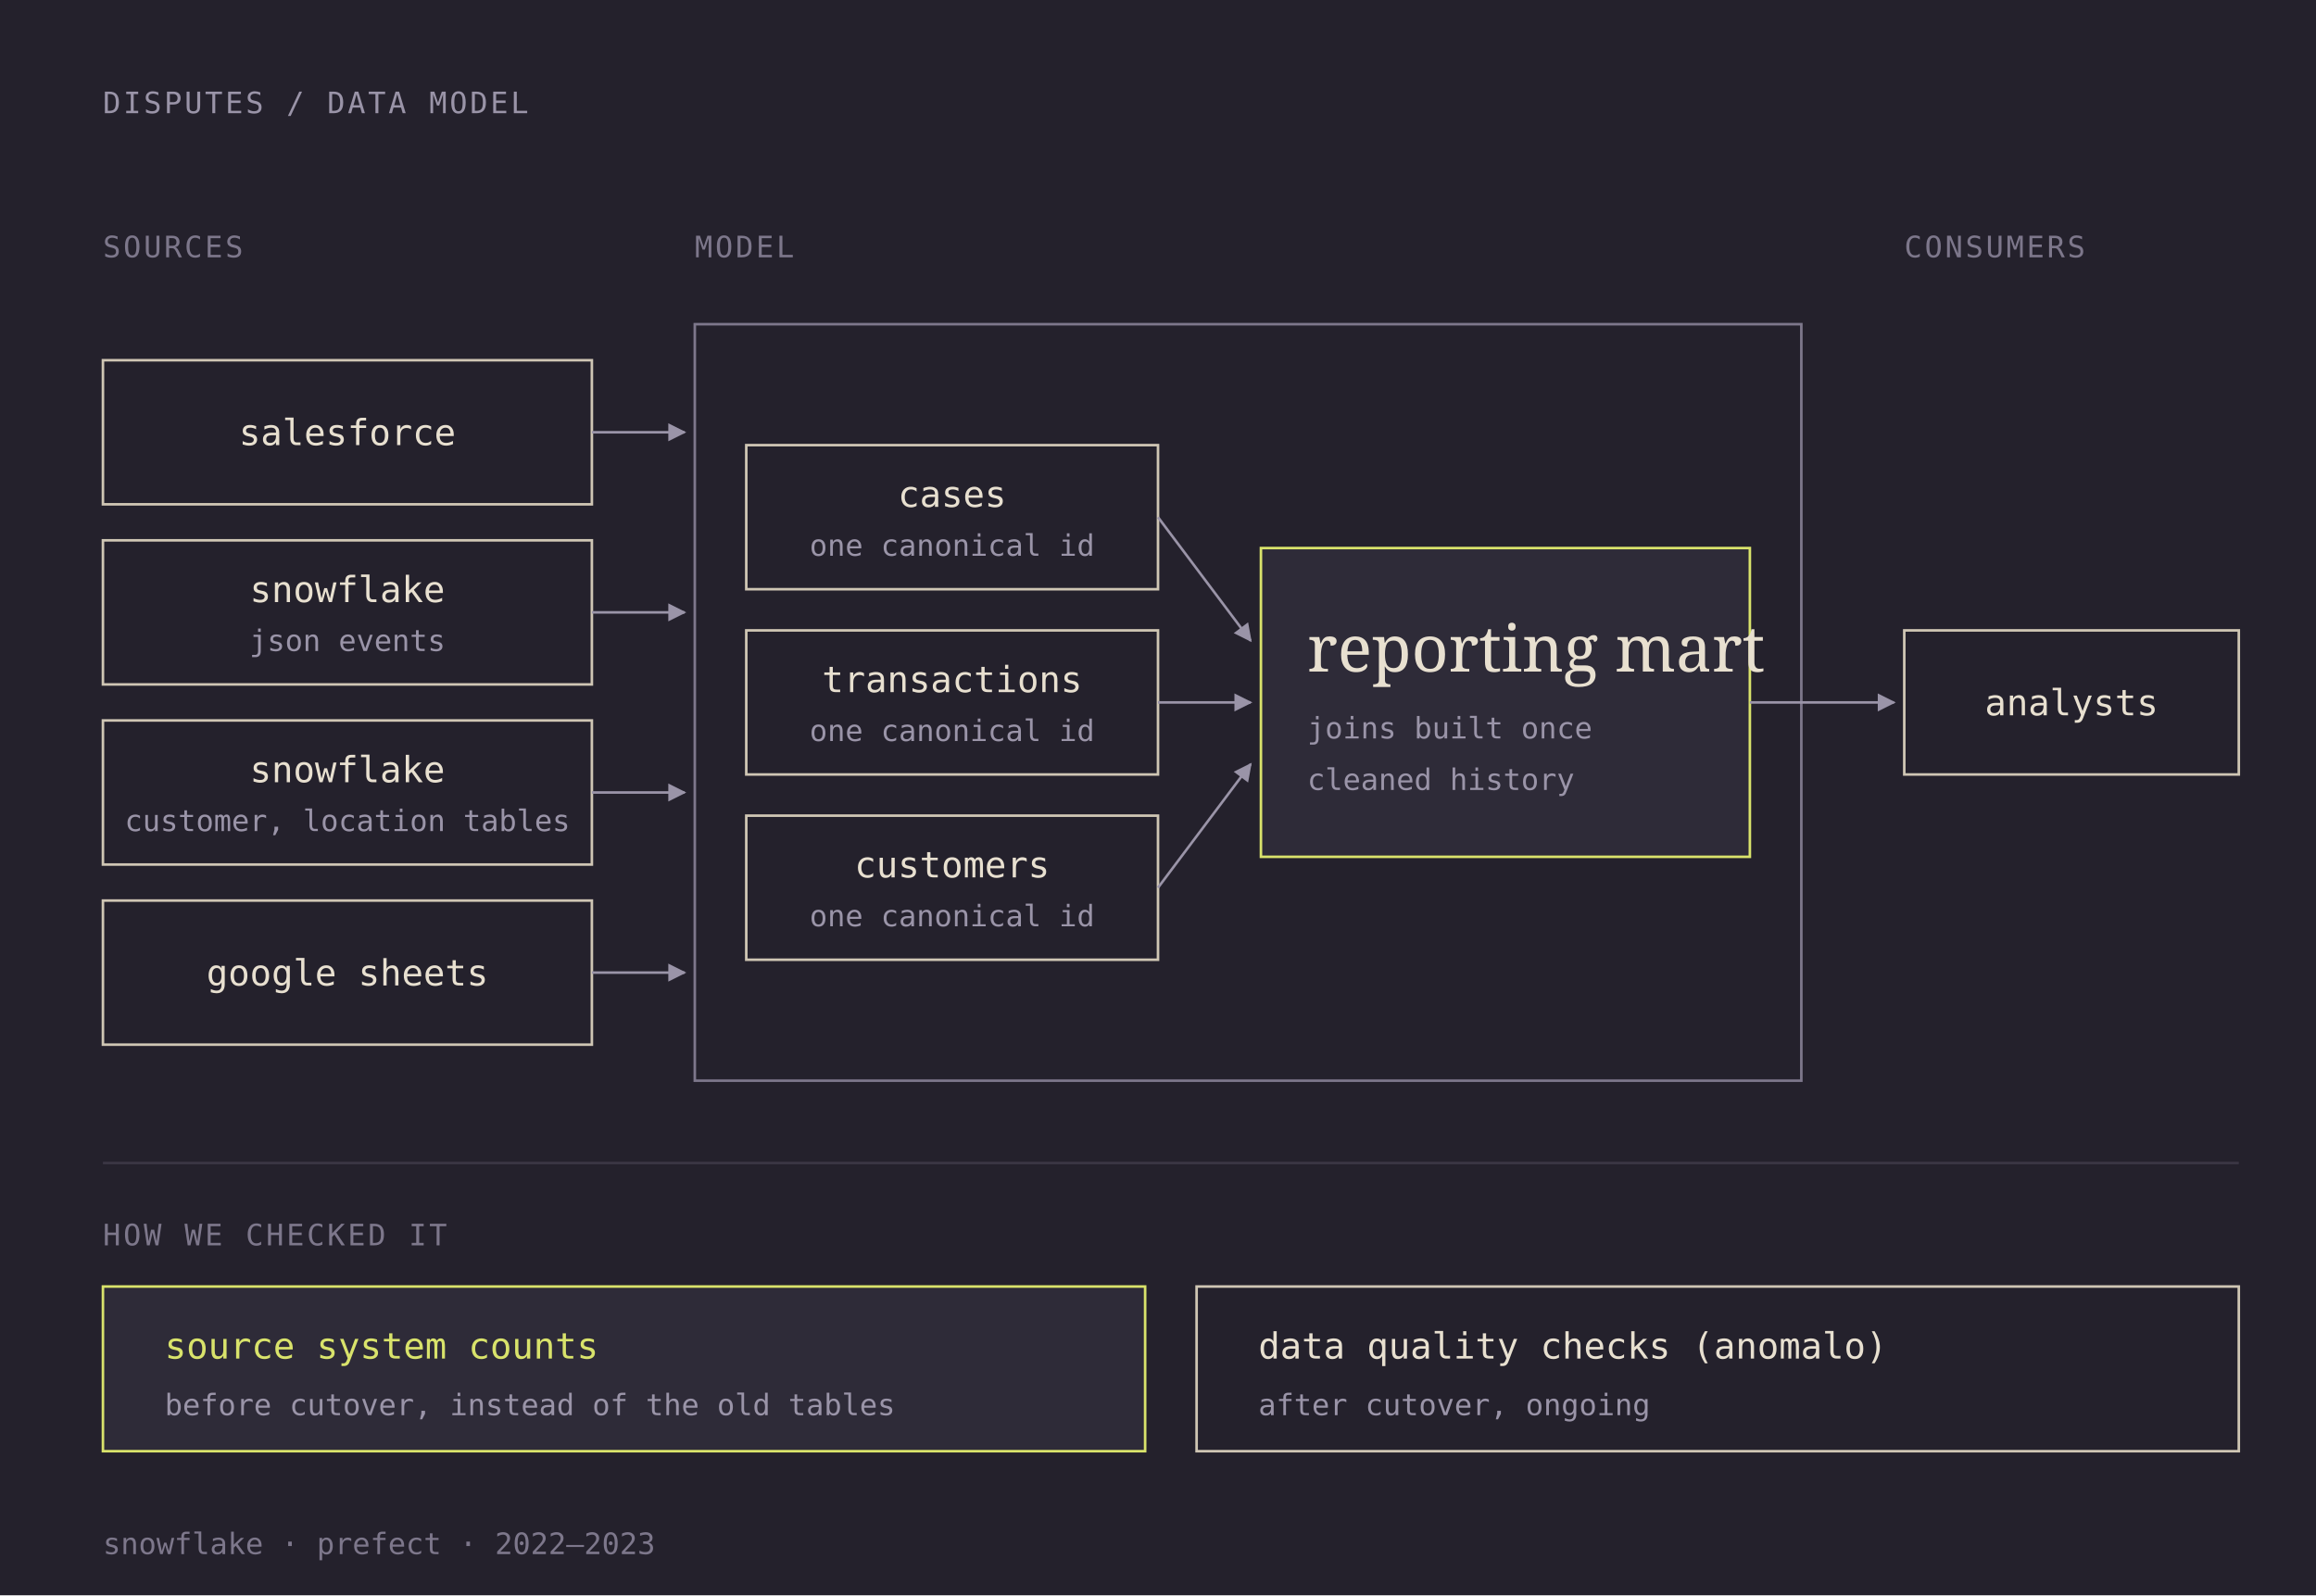
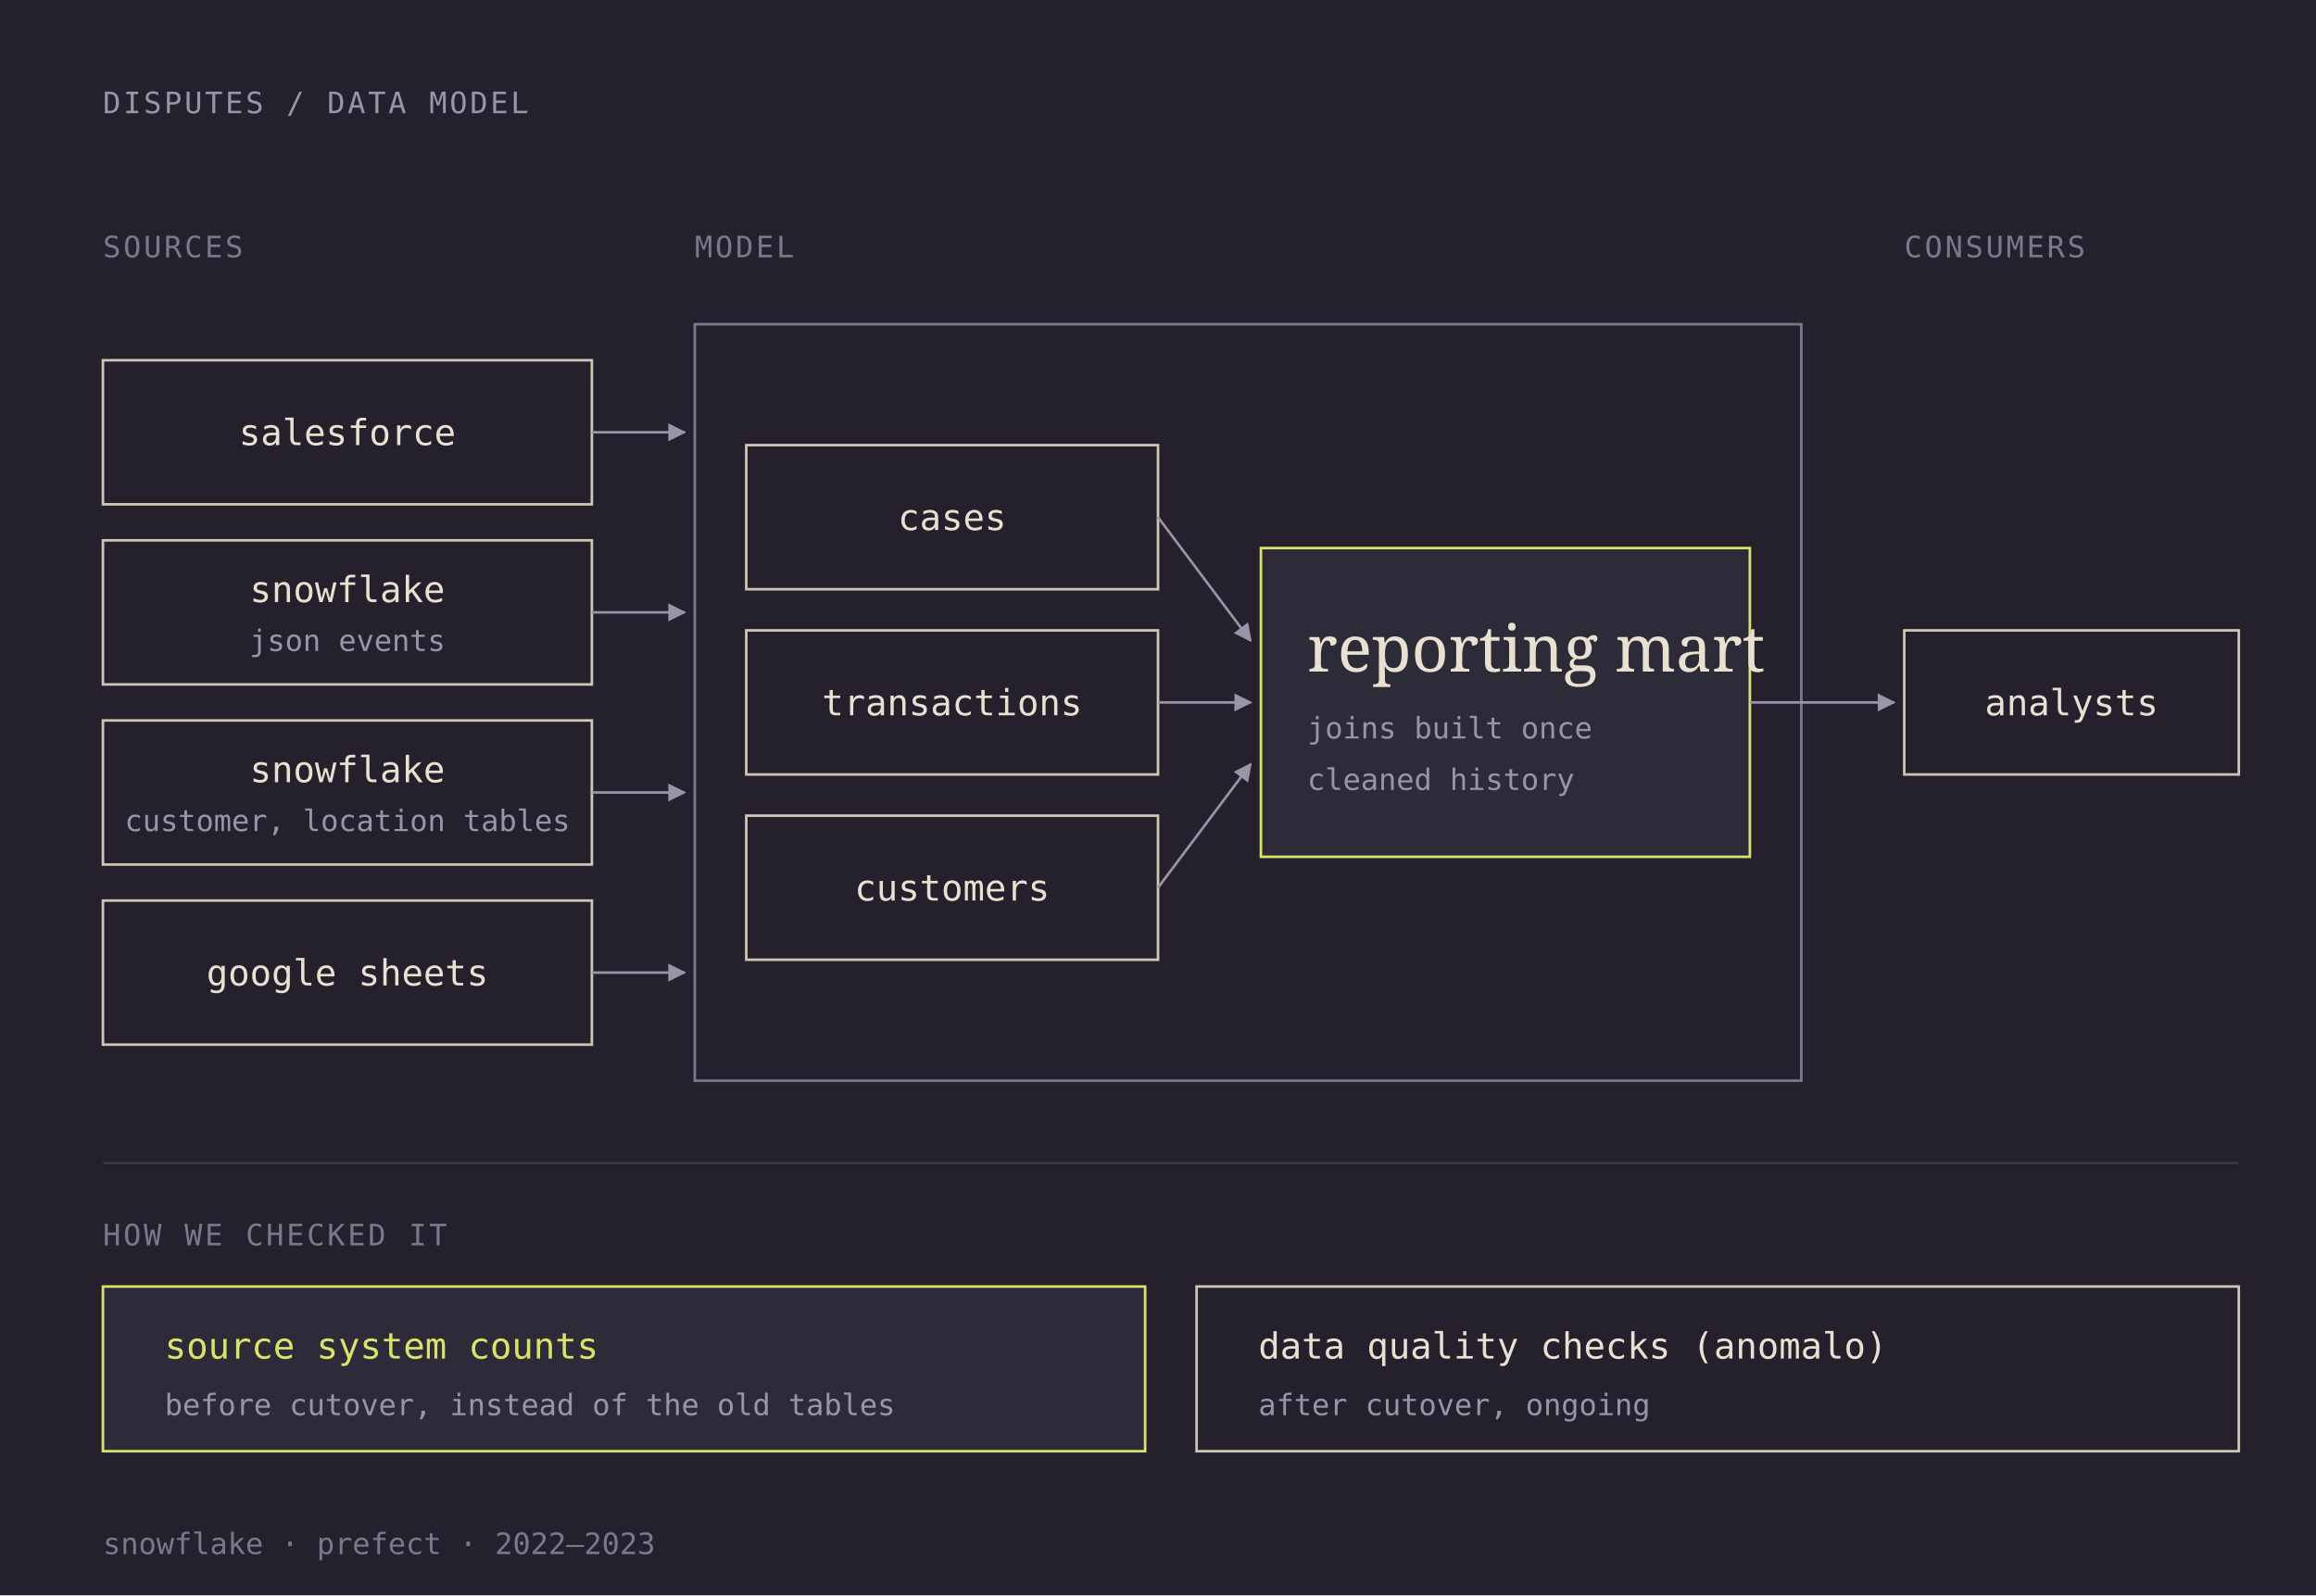
- <svg xmlns="http://www.w3.org/2000/svg" viewBox="0 0 900 620" role="img" aria-label="Disputes data refactor: Salesforce, Snowflake JSON events, shared Snowflake customer and location tables, and Google Sheets feed the refactored model, where case, transaction and customer tables each have one canonical identifier and feed a reporting mart with shared joins built once for analysts. The model was checked against source system counts before cutover and monitored with data quality checks afterward.">
+ <svg xmlns="http://www.w3.org/2000/svg" viewBox="0 0 900 620" role="img" aria-label="Disputes data refactor: Salesforce, Snowflake JSON events, shared Snowflake customer and location tables, and Google Sheets feed the refactored model, where case, transaction and customer tables feed a reporting mart with shared joins built once for analysts. The model was checked against source system counts before cutover and monitored with data quality checks afterward.">
  <defs>
    <marker id="arrow" viewBox="0 0 10 10" refX="9" refY="5" markerWidth="7" markerHeight="7" orient="auto-start-reverse">
      <path d="M0,0 L10,5 L0,10 z" fill="#9a94a8" />
    </marker>
    <style>
      .mono { font-family: "IBM Plex Mono", "JetBrains Mono", ui-monospace, monospace; }
      .serif { font-family: "Cormorant Garamond", "EB Garamond", Georgia, serif; }
      .box { fill: none; stroke: #cfc6b4; stroke-width: 1; }
      .outer { fill: none; stroke: #7d778b; stroke-width: 1; }
      .mod { fill: #2e2b38; stroke: #d9e36b; stroke-width: 1; }
      .label { fill: #e8e0d0; font-size: 14px; }
      .sub { fill: #9a94a8; font-size: 11.5px; }
      .muted { fill: #7d778b; }
      .accent { fill: #d9e36b; }
      .line { stroke: #9a94a8; stroke-width: 1; fill: none; }
      .rule { stroke: #3a3644; stroke-width: 1; }
    </style>
  </defs>
  <rect width="900" height="620" fill="#24212c" />
  <text x="40" y="44" class="mono sub" letter-spacing="1">DISPUTES / DATA MODEL</text>
  <text x="40" y="100" class="mono sub muted" letter-spacing="1">SOURCES</text>
  <rect x="40" y="140" width="190" height="56" class="box" />
  <text x="135" y="173" text-anchor="middle" class="mono label">salesforce</text>
  <rect x="40" y="210" width="190" height="56" class="box" />
  <text x="135" y="234" text-anchor="middle" class="mono label">snowflake</text>
  <text x="135" y="253" text-anchor="middle" class="mono sub">json events</text>
  <rect x="40" y="280" width="190" height="56" class="box" />
  <text x="135" y="304" text-anchor="middle" class="mono label">snowflake</text>
  <text x="135" y="323" text-anchor="middle" class="mono sub">customer, location tables</text>
  <rect x="40" y="350" width="190" height="56" class="box" />
  <text x="135" y="383" text-anchor="middle" class="mono label">google sheets</text>
  <path d="M230,168 L266,168" class="line" marker-end="url(#arrow)" />
  <path d="M230,238 L266,238" class="line" marker-end="url(#arrow)" />
  <path d="M230,308 L266,308" class="line" marker-end="url(#arrow)" />
  <path d="M230,378 L266,378" class="line" marker-end="url(#arrow)" />
  <text x="270" y="100" class="mono sub muted" letter-spacing="1">MODEL</text>
  <rect x="270" y="126" width="430" height="294" class="outer" />
  <rect x="290" y="173" width="160" height="56" class="box" />
-   <text x="370" y="197" text-anchor="middle" class="mono label">cases</text>
-   <text x="370" y="216" text-anchor="middle" class="mono sub">one canonical id</text>
+   <text x="370" y="206" text-anchor="middle" class="mono label">cases</text>
  <rect x="290" y="245" width="160" height="56" class="box" />
-   <text x="370" y="269" text-anchor="middle" class="mono label">transactions</text>
-   <text x="370" y="288" text-anchor="middle" class="mono sub">one canonical id</text>
+   <text x="370" y="278" text-anchor="middle" class="mono label">transactions</text>
  <rect x="290" y="317" width="160" height="56" class="box" />
-   <text x="370" y="341" text-anchor="middle" class="mono label">customers</text>
-   <text x="370" y="360" text-anchor="middle" class="mono sub">one canonical id</text>
+   <text x="370" y="350" text-anchor="middle" class="mono label">customers</text>
  <path d="M450,201 L486,249" class="line" marker-end="url(#arrow)" />
  <path d="M450,273 L486,273" class="line" marker-end="url(#arrow)" />
  <path d="M450,345 L486,297" class="line" marker-end="url(#arrow)" />
  <rect x="490" y="213" width="190" height="120" class="mod" />
  <text x="508" y="261" class="serif" font-size="25" fill="#e8e0d0">reporting mart</text>
  <text x="508" y="287" class="mono sub">joins built once</text>
  <text x="508" y="307" class="mono sub">cleaned history</text>
  <text x="740" y="100" class="mono sub muted" letter-spacing="1">CONSUMERS</text>
  <path d="M680,273 L736,273" class="line" marker-end="url(#arrow)" />
  <rect x="740" y="245" width="130" height="56" class="box" />
  <text x="805" y="278" text-anchor="middle" class="mono label">analysts</text>
  <line x1="40" y1="452" x2="870" y2="452" class="rule" />
  <text x="40" y="484" class="mono sub muted" letter-spacing="1">HOW WE CHECKED IT</text>
  <rect x="40" y="500" width="405" height="64" class="mod" />
  <text x="64" y="528" class="mono label accent">source system counts</text>
  <text x="64" y="550" class="mono sub">before cutover, instead of the old tables</text>
  <rect x="465" y="500" width="405" height="64" class="box" />
  <text x="489" y="528" class="mono label">data quality checks (anomalo)</text>
  <text x="489" y="550" class="mono sub">after cutover, ongoing</text>
  <text x="40" y="604" class="mono sub muted">snowflake · prefect · 2022–2023</text>
</svg>
